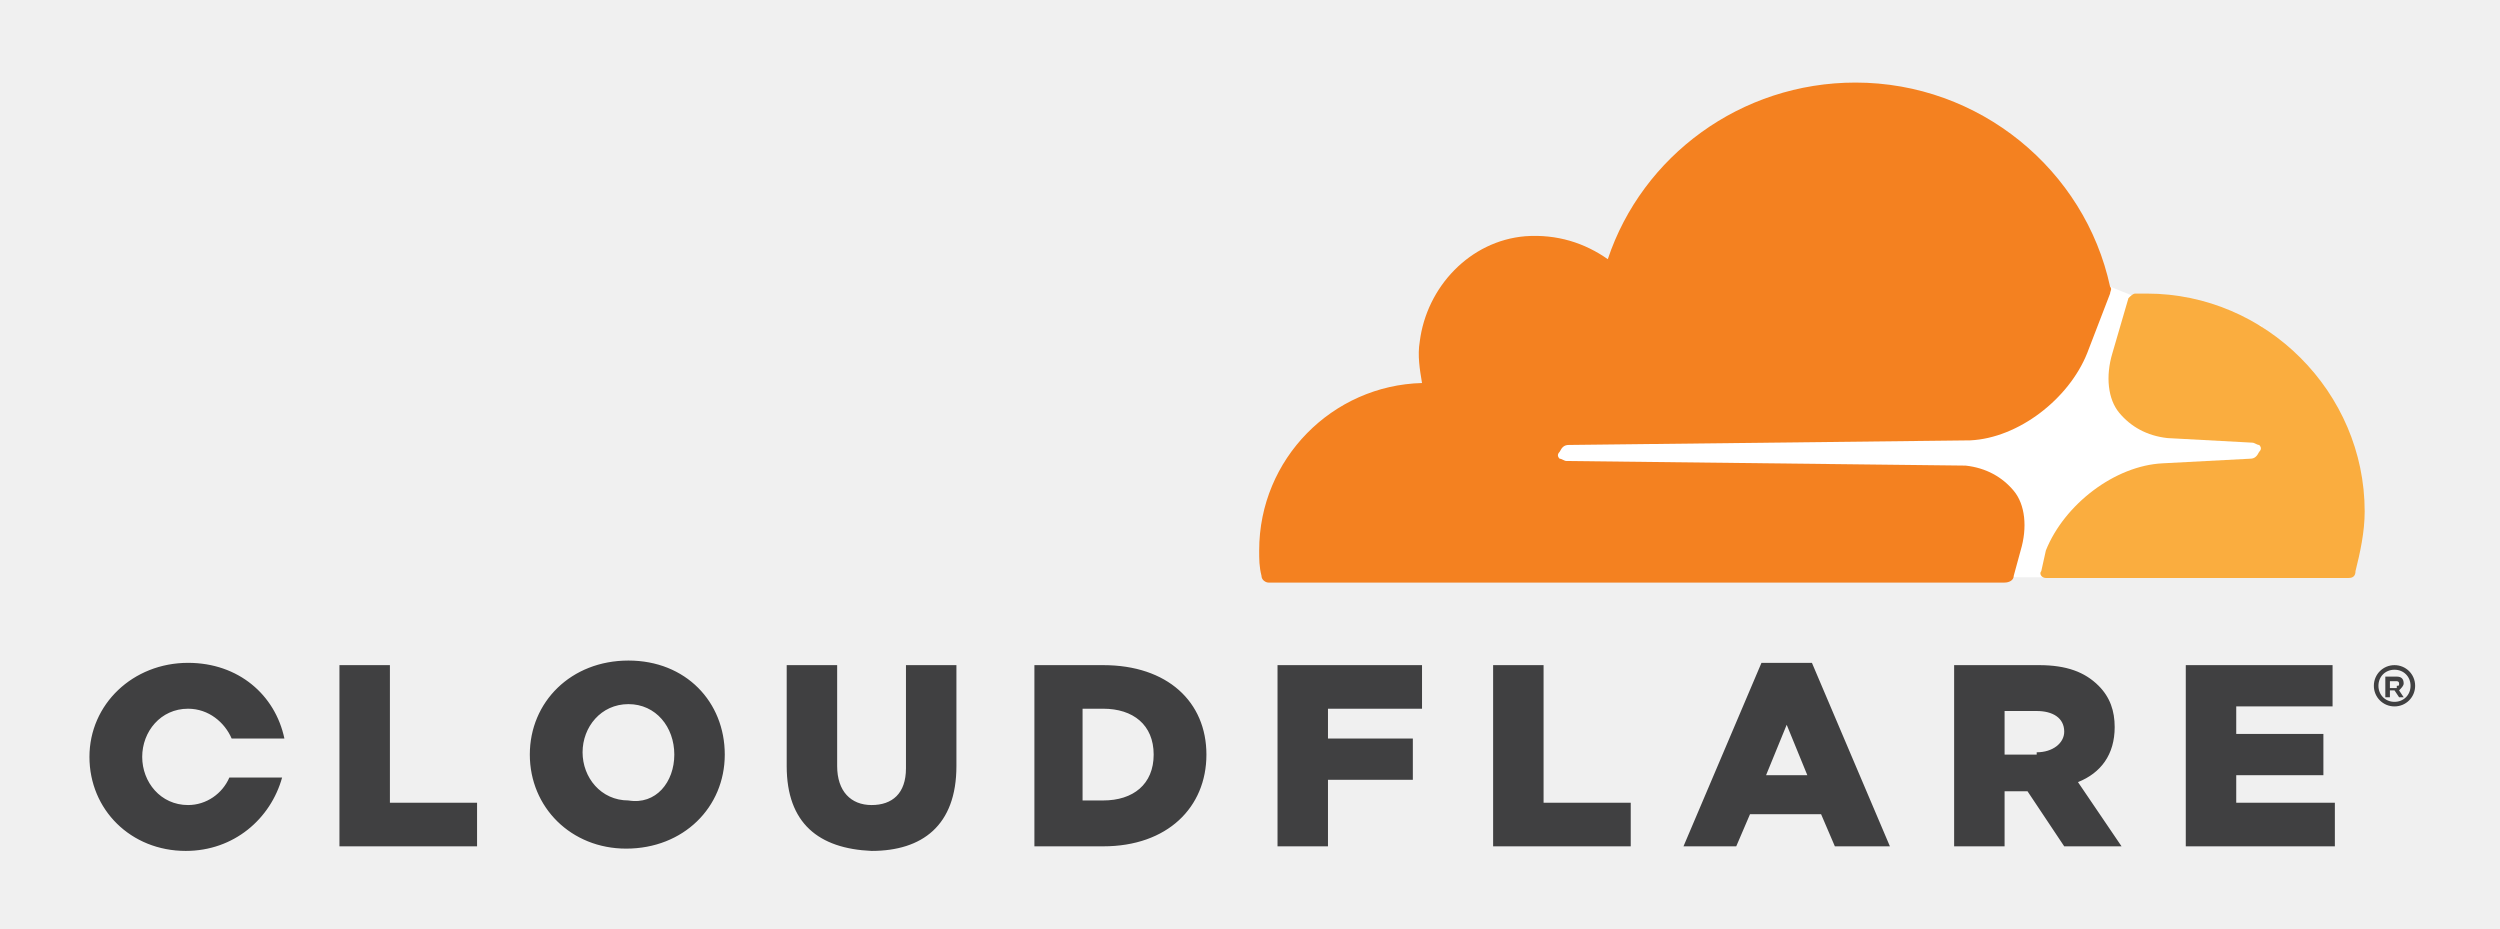
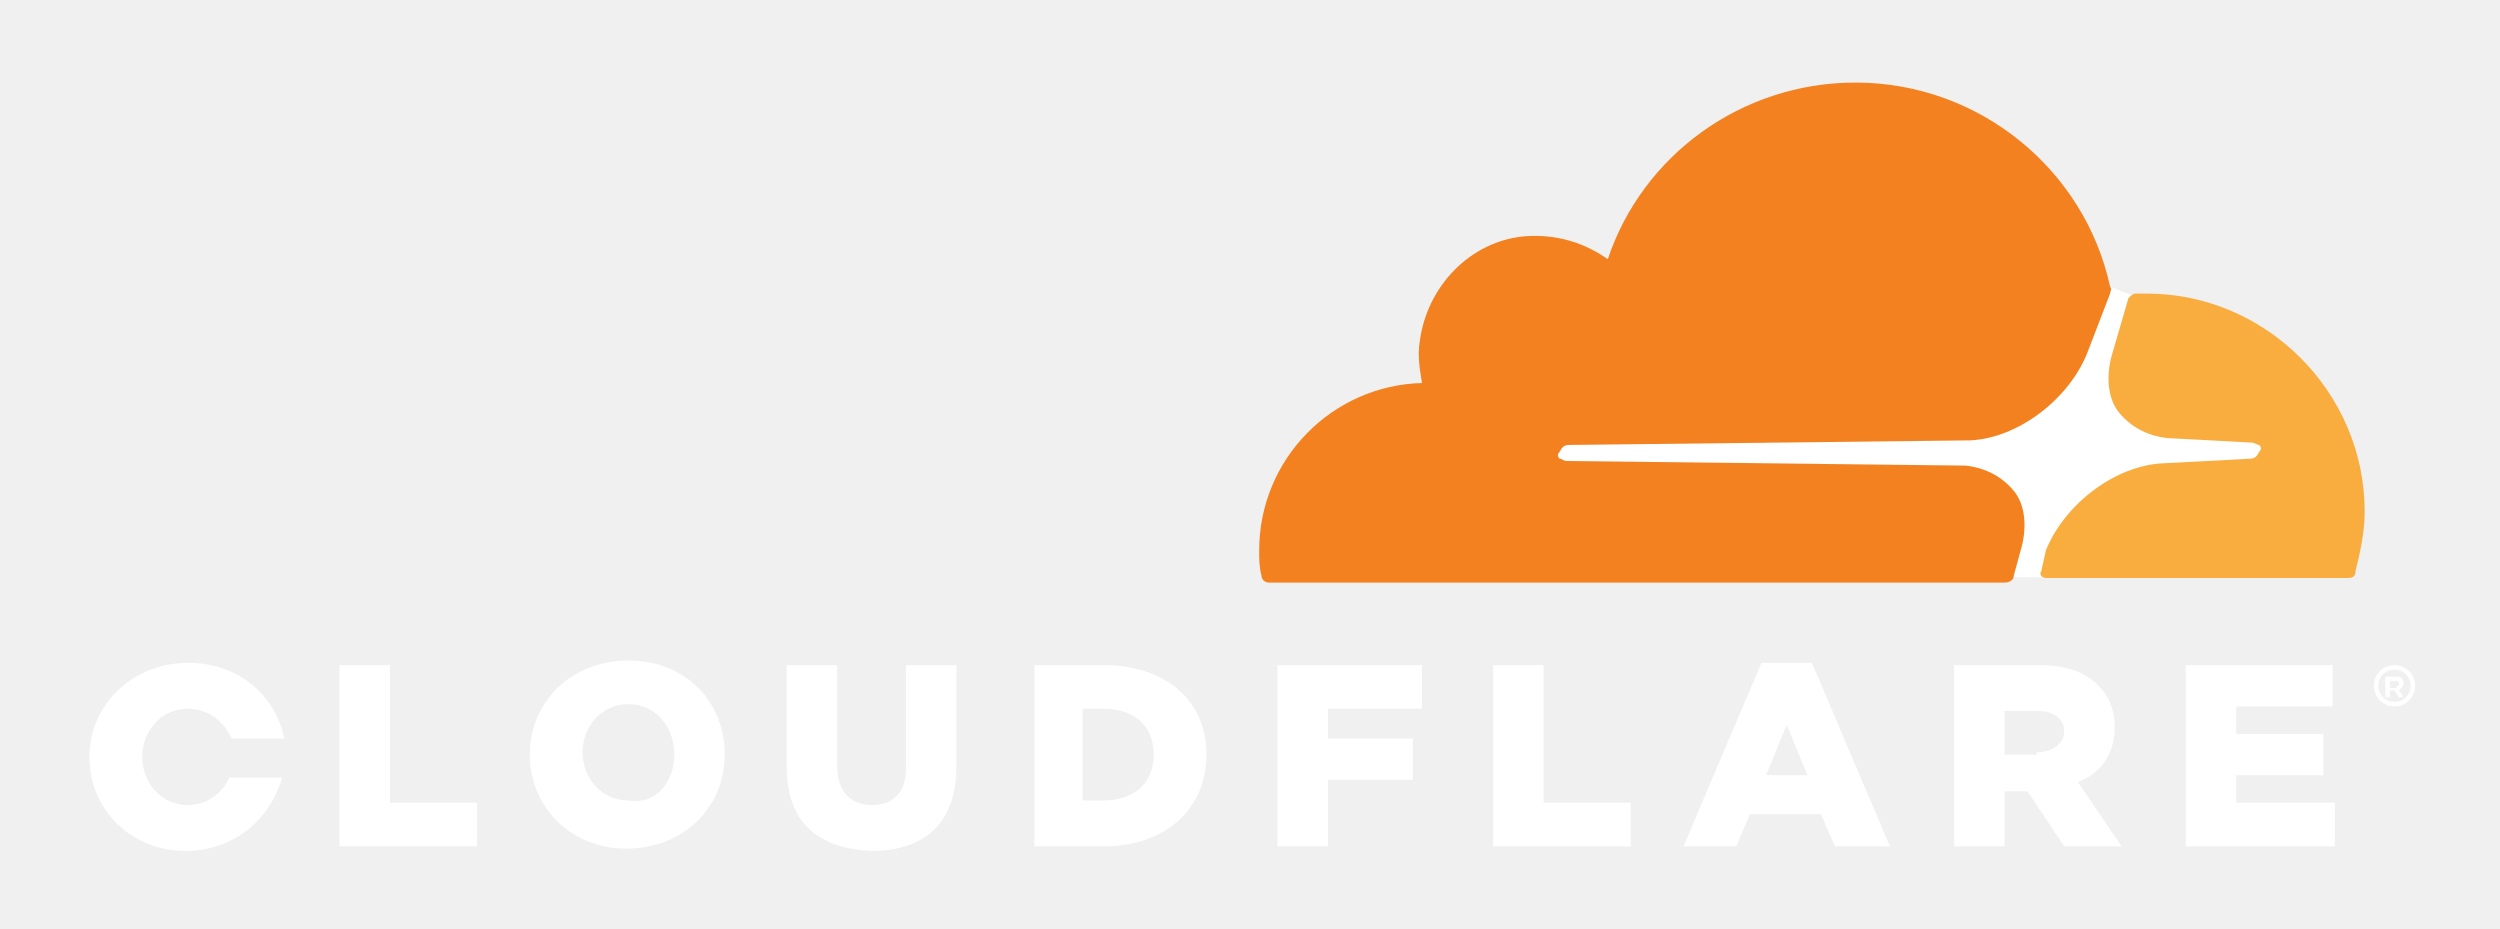
<svg xmlns="http://www.w3.org/2000/svg" id="Layer_2" viewBox="0 0 109 40.5">
-   <style>.st0{fill:#fff}.st1{fill:#f48120}.st2{fill:#faad3f}.st3{fill:#404041}</style>
+   <style>.st0{fill:#fff}.st1{fill:#f48120}.st2{fill:#faad3f}.st3{fill:#ffffff}</style>
  <path class="st0" d="M98.6 14.2L93 12.9l-1-.4-25.7.2v12.4l32.3.1z" />
  <path class="st1" d="M88.1 24c.3-1 .2-2-.3-2.6-.5-.6-1.2-1-2.1-1.1l-17.4-.2c-.1 0-.2-.1-.3-.1-.1-.1-.1-.2 0-.3.1-.2.2-.3.4-.3l17.5-.2c2.1-.1 4.3-1.8 5.1-3.8l1-2.6c0-.1.1-.2 0-.3-1.1-5.1-5.7-8.9-11.1-8.9-5 0-9.3 3.2-10.8 7.7-1-.7-2.2-1.1-3.6-1-2.4.2-4.3 2.2-4.6 4.6-.1.6 0 1.2.1 1.8-3.9.1-7.1 3.3-7.1 7.3 0 .4 0 .7.1 1.1 0 .2.2.3.3.3h32.1c.2 0 .4-.1.4-.3l.3-1.1z" />
  <path class="st2" d="M93.6 12.8h-.5c-.1 0-.2.1-.3.2l-.7 2.4c-.3 1-.2 2 .3 2.6.5.6 1.2 1 2.1 1.1l3.7.2c.1 0 .2.1.3.1.1.1.1.2 0 .3-.1.2-.2.3-.4.3l-3.8.2c-2.1.1-4.3 1.8-5.1 3.8l-.2.9c-.1.1 0 .3.2.3h13.2c.2 0 .3-.1.3-.3.2-.8.4-1.7.4-2.6 0-5.2-4.3-9.5-9.5-9.5" />
  <path class="st3" d="M104.4 30.8c-.5 0-.9-.4-.9-.9s.4-.9.9-.9.9.4.9.9-.4.9-.9.9m0-1.6c-.4 0-.7.3-.7.7 0 .4.3.7.7.7.4 0 .7-.3.7-.7 0-.4-.3-.7-.7-.7m.4 1.2h-.2l-.2-.3h-.2v.3h-.2v-.9h.5c.2 0 .3.1.3.3 0 .1-.1.2-.2.3l.2.3zm-.3-.5c.1 0 .1 0 .1-.1s-.1-.1-.1-.1h-.3v.3h.3zM14.8 29H17v6h3.8v1.9h-6zm8.3 3.9c0-2.3 1.8-4.1 4.3-4.1s4.2 1.8 4.2 4.1-1.8 4.1-4.3 4.1c-2.4 0-4.2-1.8-4.2-4.1m6.3 0c0-1.2-.8-2.2-2-2.2s-2 1-2 2.1.8 2.1 2 2.1c1.2.2 2-.8 2-2m4.9.5V29h2.2v4.4c0 1.1.6 1.7 1.5 1.7s1.5-.5 1.5-1.6V29h2.2v4.4c0 2.6-1.5 3.7-3.7 3.7-2.3-.1-3.7-1.2-3.7-3.7M45 29h3.1c2.8 0 4.5 1.6 4.5 3.9s-1.7 4-4.5 4h-3V29zm3.1 5.9c1.3 0 2.2-.7 2.2-2s-.9-2-2.2-2h-.9v4h.9zm7.6-5.9H62v1.9h-4.1v1.3h3.7V34h-3.7v2.9h-2.2zm9.4 0h2.2v6h3.8v1.9h-6zm11.7-.1H79l3.4 8H80l-.6-1.4h-3.1l-.6 1.4h-2.3l3.4-8zm2 4.9l-.9-2.2-.9 2.2h1.8zm6.4-4.8h3.7c1.2 0 2 .3 2.6.9.5.5.7 1.1.7 1.8 0 1.2-.6 2-1.6 2.4l1.9 2.8H90l-1.6-2.4h-1v2.4h-2.2V29zm3.6 3.8c.7 0 1.2-.4 1.2-.9 0-.6-.5-.9-1.2-.9h-1.4v1.9h1.4zm6.5-3.8h6.4v1.8h-4.2V32h3.8v1.8h-3.8V35h4.3v1.9h-6.5zM10 33.9c-.3.7-1 1.2-1.8 1.2-1.2 0-2-1-2-2.1s.8-2.1 2-2.1c.9 0 1.6.6 1.9 1.3h2.3c-.4-1.9-2-3.3-4.2-3.3-2.4 0-4.3 1.8-4.3 4.1s1.8 4.1 4.2 4.1c2.1 0 3.7-1.4 4.2-3.2H10z" />
</svg>
